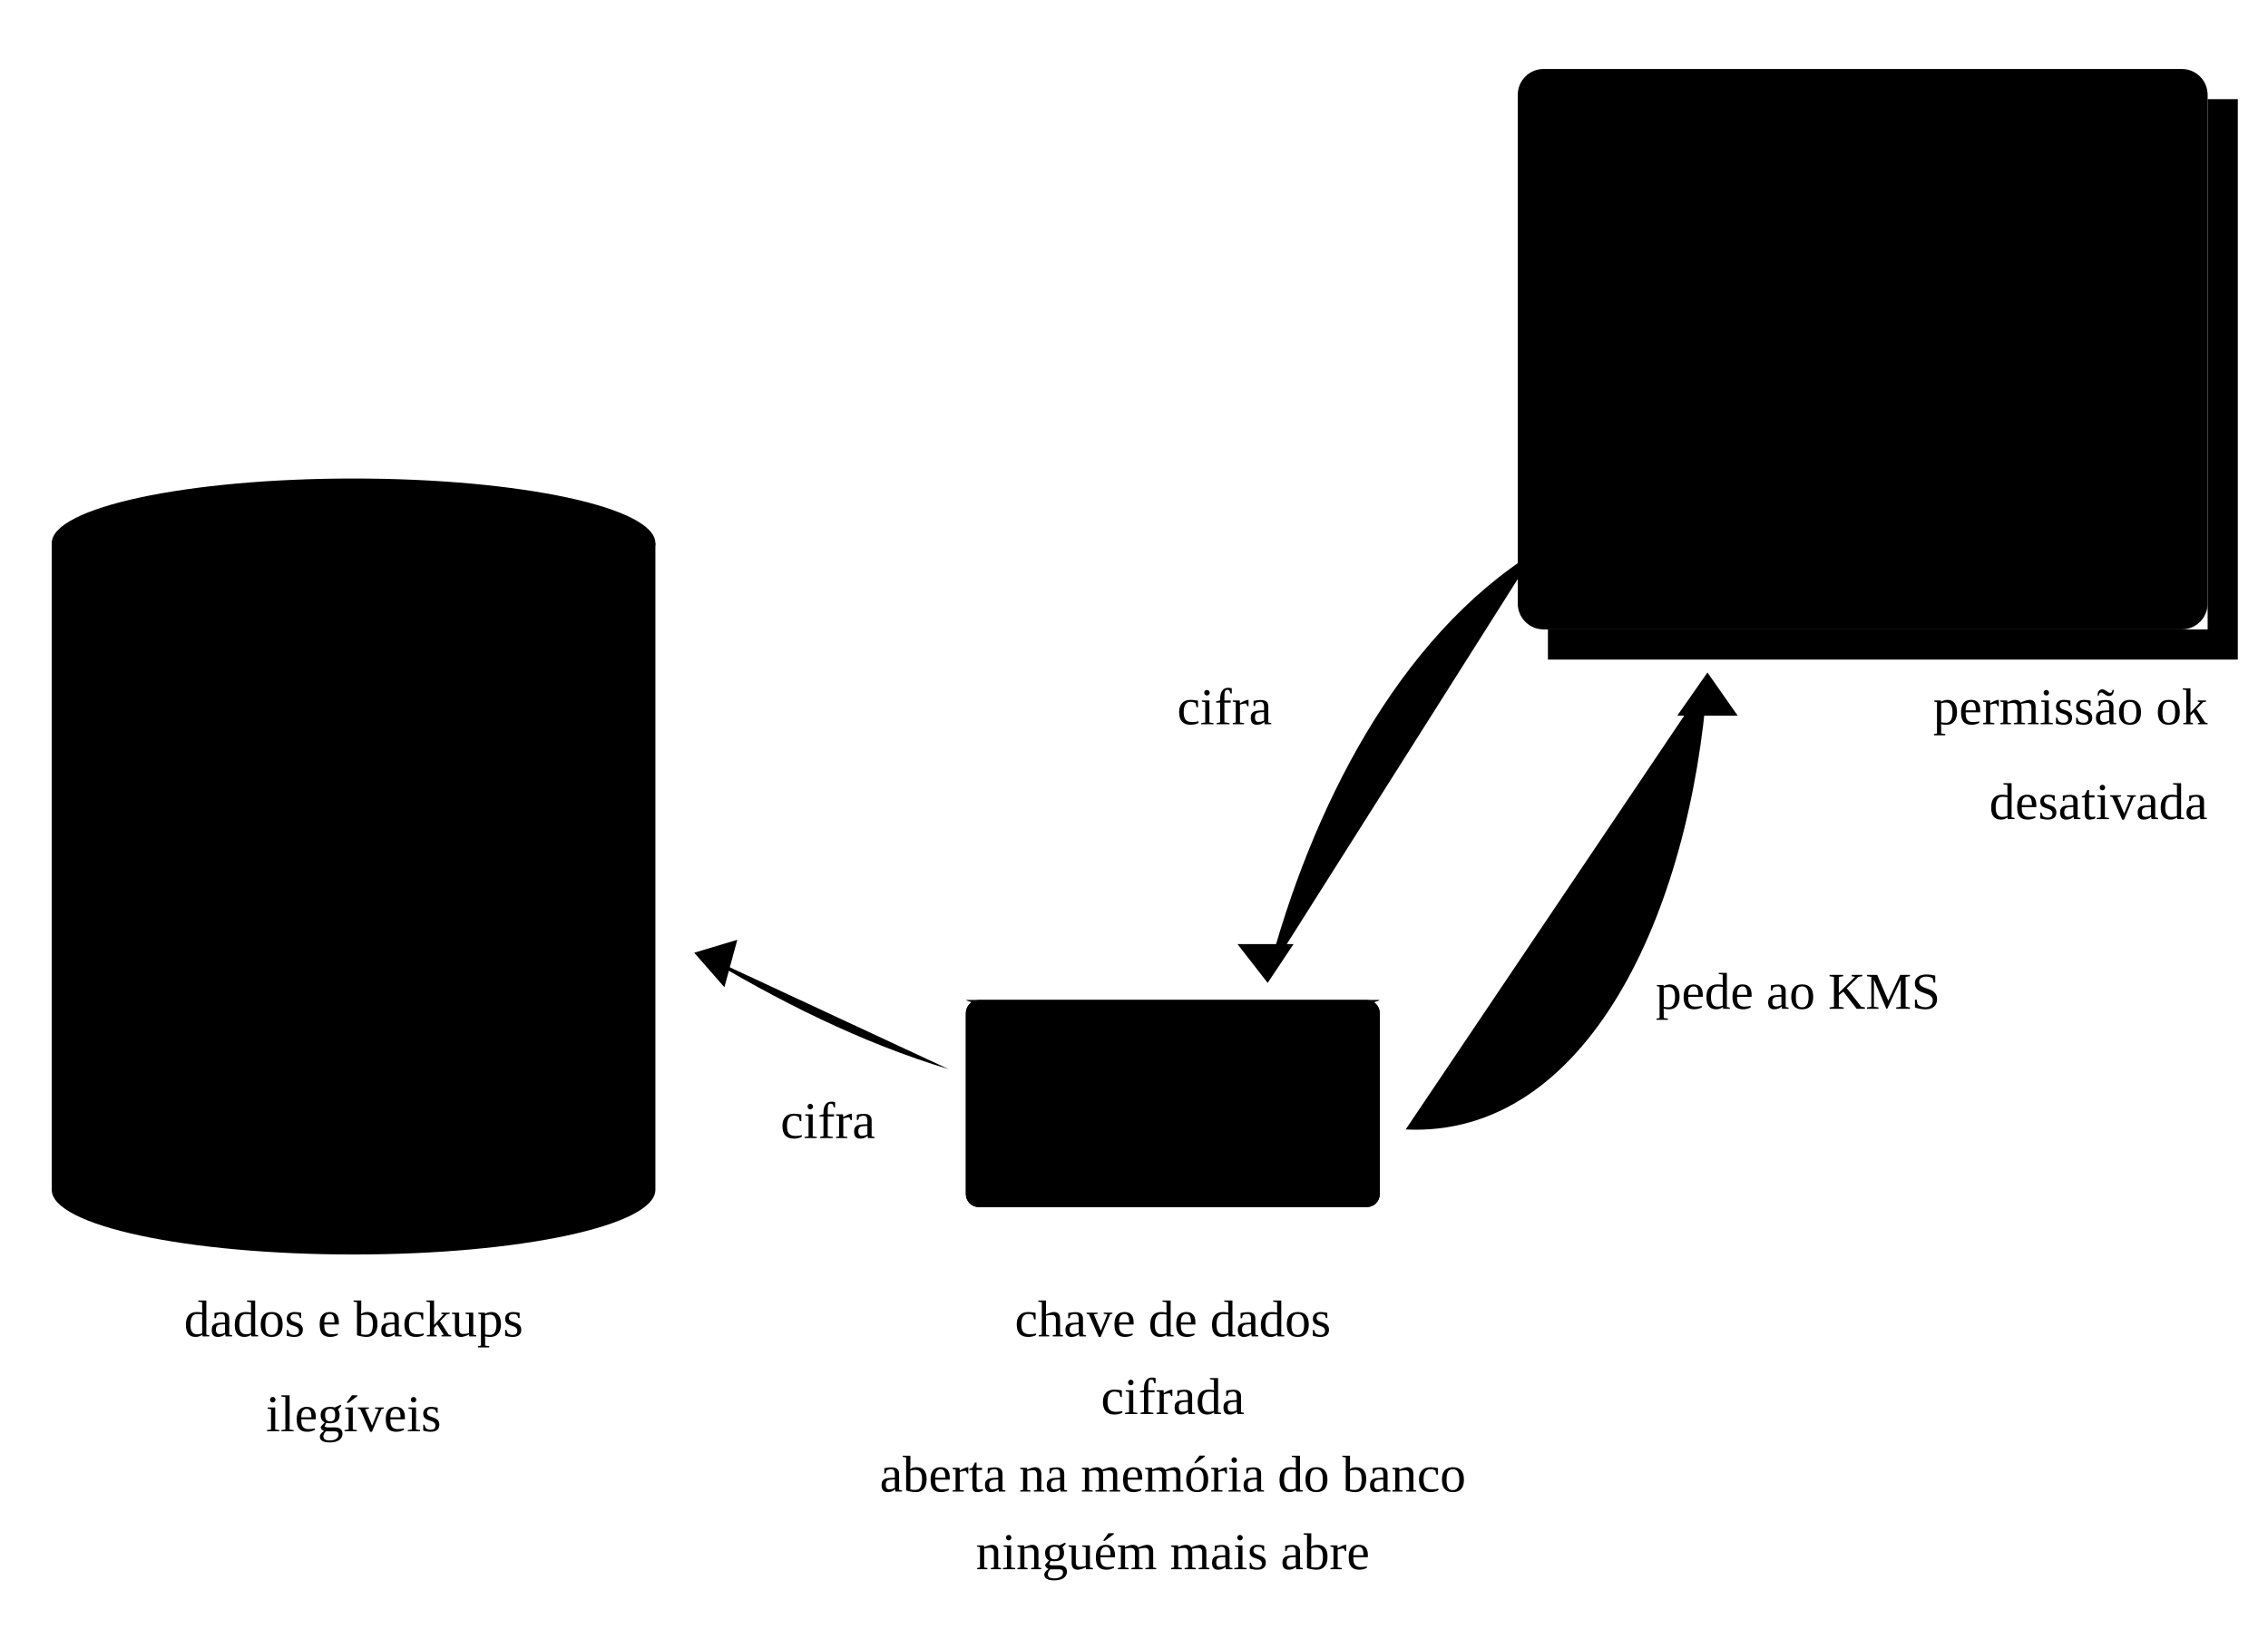
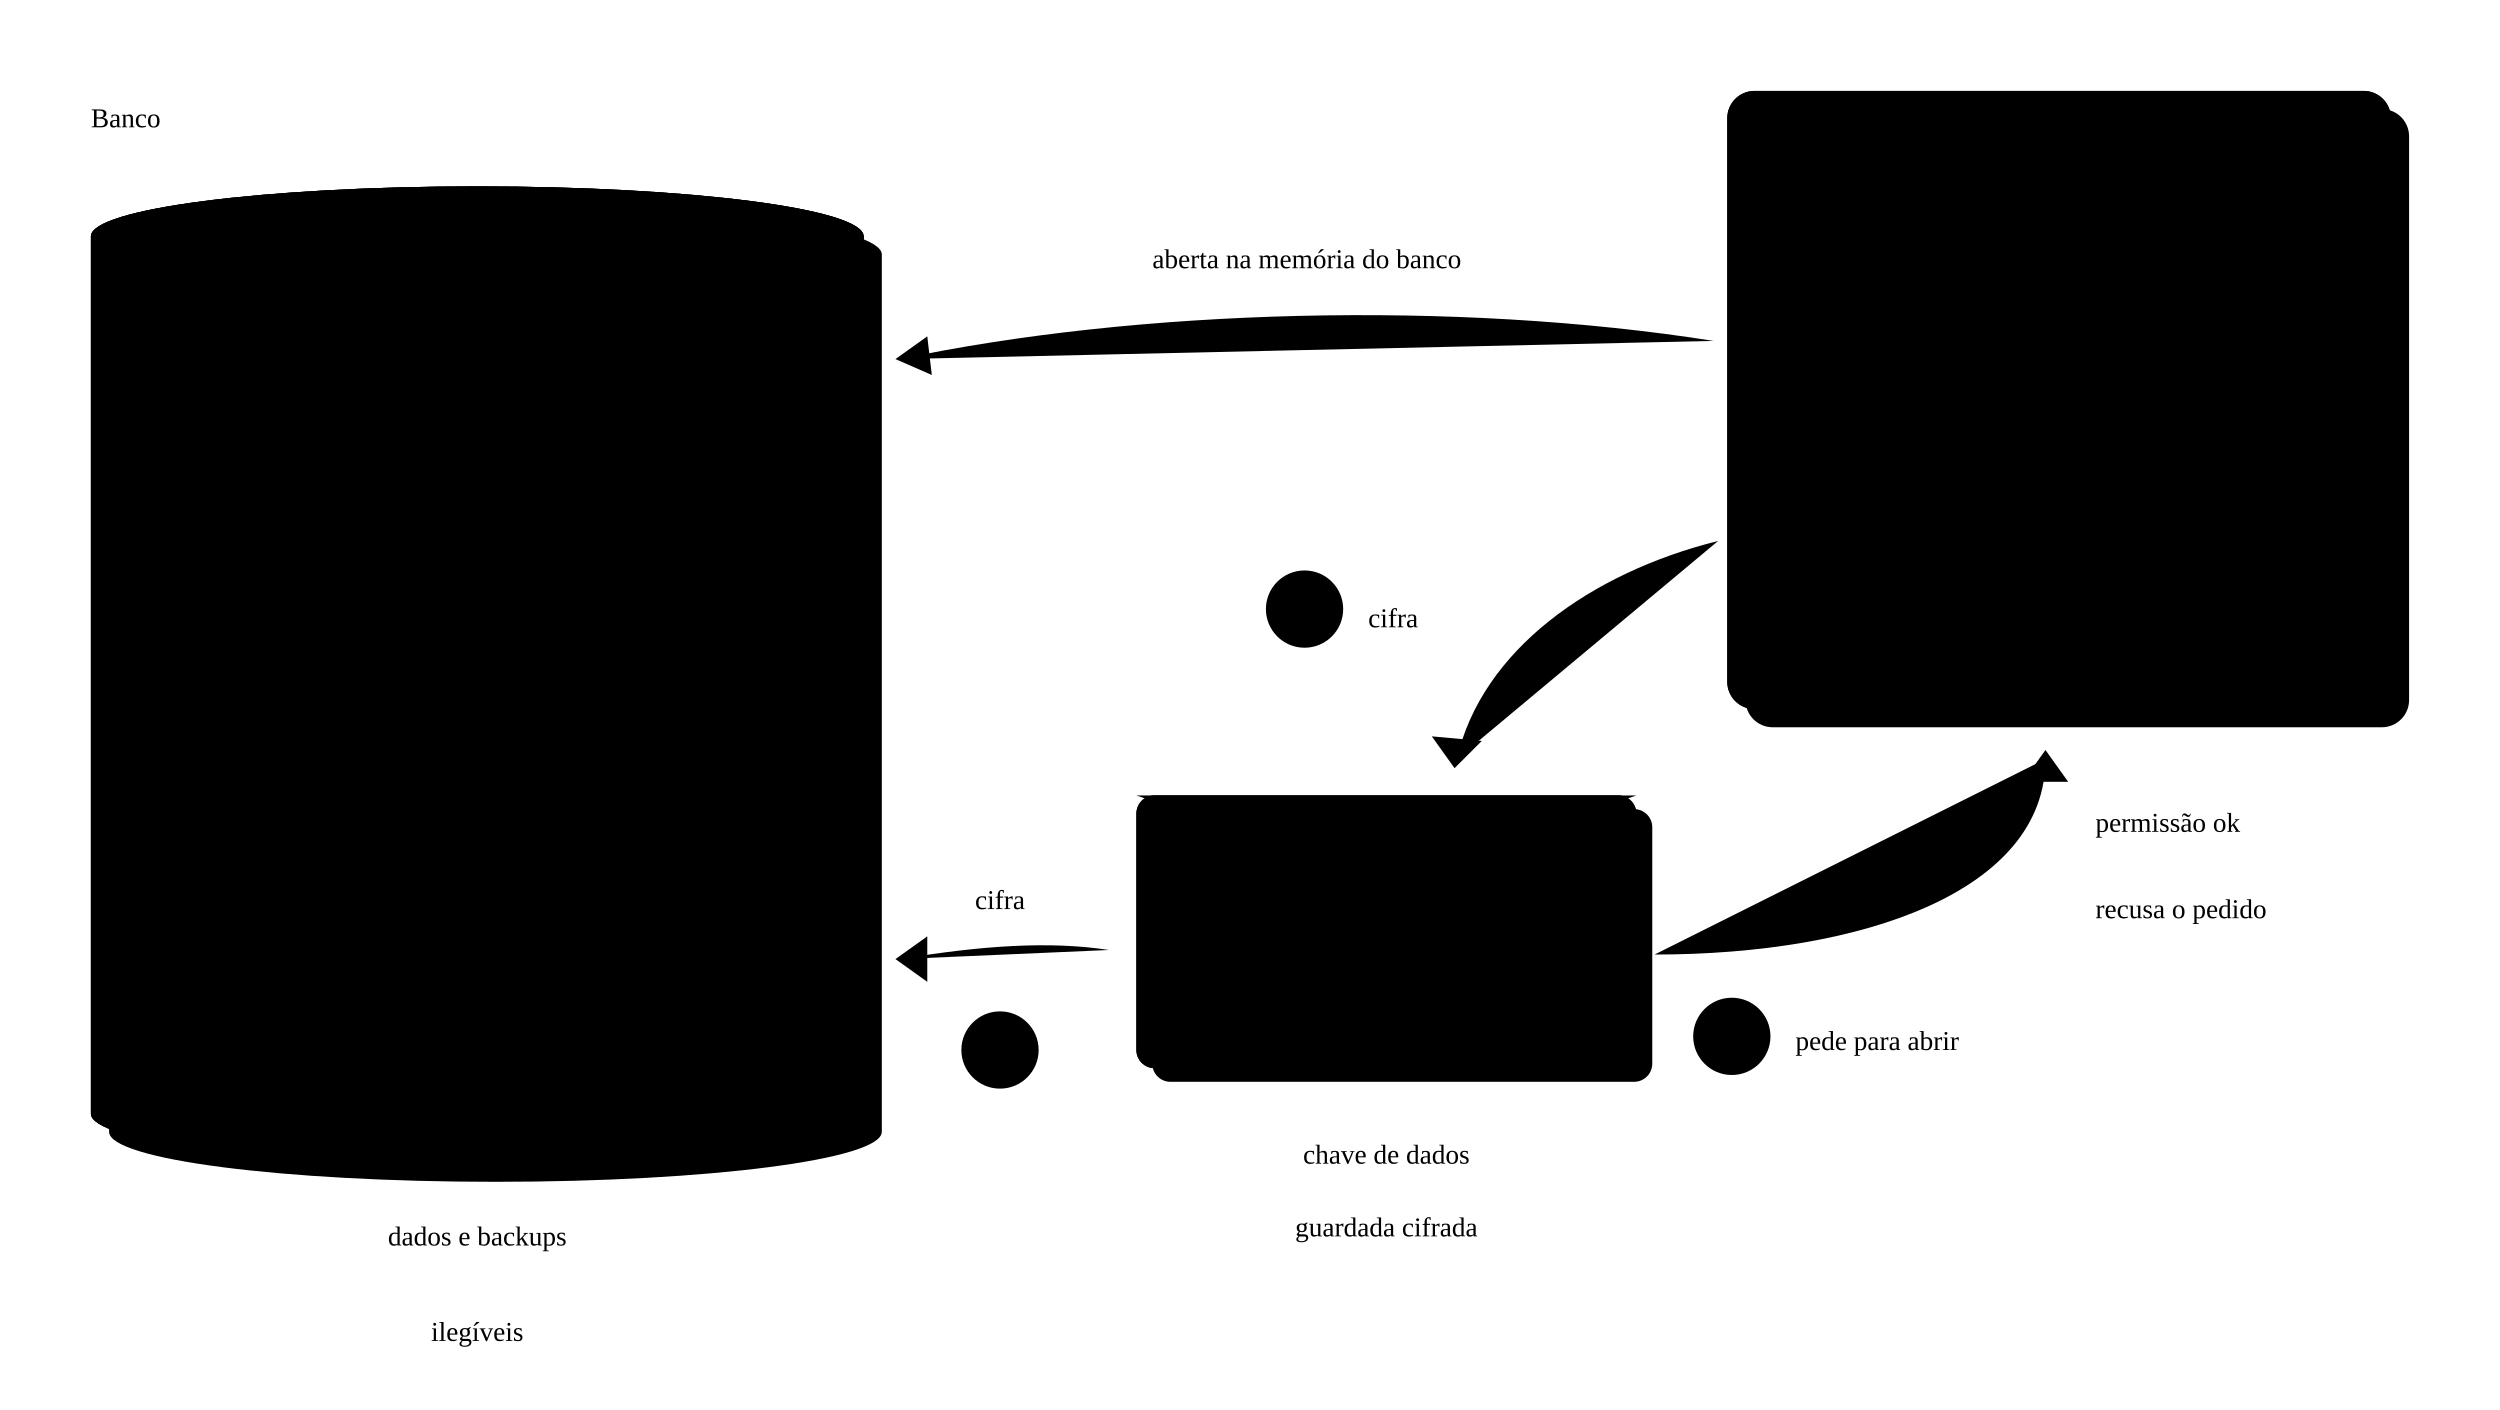
- <svg xmlns="http://www.w3.org/2000/svg" viewBox="28 24 526 380">
-   <g class="traco">
-     <path d="M540 47 H547 V177 H387 V170 H540 Z" class="hachura" />
-     <rect x="380" y="40" width="160" height="130" rx="6" />
-     <path d="M40 150 A70 15 0 0 1 180 150 V300 A70 15 0 0 1 40 300 Z" />
-     <path d="M40 150 A70 15 0 0 0 180 150" class="fino" />
-     <path d="M428 115 m-15 0 a15 15 0 1 0 30 0 a15 15 0 1 0 -30 0 M443 115 H500 M488 115 V128 M500 115 V129" class="destaque" />
-     <path d="M272 280 m-11 0 a11 11 0 1 0 22 0 a11 11 0 1 0 -22 0 M283 280 H330 M318 280 V290 M330 280 V291" />
-     <path d="M248 272 C228 266 208 256 190 245" data-traco="0.05 0.3" />
-     <path d="M199 242 L189 245 L196 253" data-aparece="0.3 0.32" />
-     <path d="M56 186 H146" class="fino" data-traco="0.46 0.52" />
-     <path d="M56 228 H154" class="fino" data-traco="0.64 0.7" />
-     <path d="M56 270 H140" class="fino" data-traco="0.82 0.88" />
-     <path d="M384 152 C352 172 332 212 322 250" class="destaque" data-traco="1.05 1.3" />
-     <path d="M315 243 L322 252 L328 243" class="destaque" data-aparece="1.3 1.32" />
-     <g data-esmaece="2.7 2.78 0.25">
-       <rect x="252" y="256" width="96" height="48" rx="3" data-traco="1.46 1.72" />
-       <path d="M252 256 L300 272 L348 256" data-traco="1.72 1.82" />
+ <svg xmlns="http://www.w3.org/2000/svg" viewBox="0 0 1100 620">
+   <g class="tinta">
+     <path d="M48 112 A170 22 0 0 1 388 112 V498 A170 22 0 0 1 48 498 Z" class="hachura" />
+     <path d="M40 104 A170 22 0 0 1 380 104 V490 A170 22 0 0 1 40 490 Z" class="papel" />
+     <g class="tom-ambar">
+       <path d="M40 104 A170 22 0 0 1 380 104 V490 A170 22 0 0 1 40 490 Z" class="lavado" data-revela="0.83 0.96" />
    </g>
-     <path d="M354 286 C396 288 420 236 424 182" data-traco="2.05 2.3" />
-     <path d="M417 190 L424 180 L431 190" data-aparece="2.3 2.32" />
-     <path d="M276 348 H324" class="fino" data-traco="2.72 2.78" />
-     <path d="M418 96 L505 136 M505 96 L418 136" class="destaque" data-traco="3.04 3.16" />
-     <path d="M460 188 H542" class="fino" data-traco="3.18 3.24" />
-     <rect x="252" y="256" width="96" height="48" rx="3" class="destaque" data-traco="3.38 3.56" />
-     <path d="M252 256 L300 272 L348 256" class="destaque" data-traco="3.56 3.62" />
-     <path d="M214 366 H390" class="fino" data-traco="3.64 3.72" />
+     <path d="M40 104 A170 22 0 0 1 380 104 V490 A170 22 0 0 1 40 490 Z" class="linha" />
+     <path d="M40 104 A170 22 0 0 0 380 104" class="linha" />
+     <g class="tom-azul">
+       <rect x="768" y="48" width="292" height="272" rx="12" class="hachura" />
+       <rect x="760" y="40" width="292" height="272" rx="12" class="lavado" />
+       <rect x="760" y="40" width="292" height="272" rx="12" class="linha" />
+       <circle cx="874" cy="172" r="28" class="lavado" />
+       <circle cx="874" cy="172" r="28" class="linha-tom" />
+       <circle cx="874" cy="172" r="8" class="linha-tom" />
+       <path d="M902 172 H1016 M990 172 V198 M1012 172 V194" class="linha-tom" />
+     </g>
+     <g class="tom-azul">
+       <rect x="500" y="350" width="220" height="120" rx="8" transform="translate(7 6)" class="cor" data-aparece="1.72 1.76" />
+       <rect x="500" y="350" width="220" height="120" rx="8" class="lavado" data-revela="1.6 1.72" />
+     </g>
+     <g class="tom-ambar">
+       <circle cx="556" cy="418" r="22" class="lavado" />
+       <circle cx="556" cy="418" r="22" class="linha-tom" />
+       <circle cx="556" cy="418" r="6" class="linha-tom" />
+       <path d="M578 418 H690 M664 418 V440 M684 418 V436" class="linha-tom" />
+     </g>
+     <g class="tom-azul">
+       <rect x="500" y="350" width="220" height="120" rx="8" class="linha-tom" data-traco="1.32 1.52" />
+       <path d="M500 350 L610 388 L720 350" class="linha-tom" data-traco="1.52 1.6" />
+     </g>
+     <g class="tom-ambar">
+       <path d="M488 418 C 462 414 432 416 396 422" class="linha-tom" data-traco="0.05 0.2" />
+       <path d="M408 412 L394 422 L408 432" class="linha-tom" data-aparece="0.2 0.22" />
+     </g>
+     <g class="tom-azul">
+       <path d="M756 238 C 700 252 652 286 641 334" class="linha-tom" data-traco="1.05 1.2" />
+       <path d="M630 324 L640 338 L652 326" class="linha-tom" data-aparece="1.2 1.22" />
+     </g>
+     <path d="M728 420 C 820 420 900 392 900 334" class="linha" data-traco="2.05 2.22" />
+     <path d="M890 344 L900 330 L910 344" class="linha" data-aparece="2.22 2.24" />
+     <g class="tom-ambar">
+       <path d="M754 150 C 640 132 500 136 396 158" class="linha-tom" data-traco="2.62 2.8" />
+       <path d="M408 148 L394 158 L410 165" class="linha-tom" data-aparece="2.8 2.82" />
+     </g>
+     <g class="tom-vermelho">
+       <path d="M842 136 L1022 208 M1022 136 L842 208" class="linha-tom" data-traco="3.05 3.18" />
+       <path d="M720 136 L744 160 M744 136 L720 160" class="linha-tom" data-traco="3.58 3.66" />
+     </g>
  </g>
-   <g>
-     <text x="394" y="64">KMS</text>
-     <text x="460" y="158" text-anchor="middle" class="secundario">chave mestra</text>
-     <text x="58" y="190" class="codigo">CPF 123.456…</text>
-     <text x="58" y="232" class="codigo">4111 1111 11…</text>
-     <text x="58" y="274" class="codigo">Maria Souza</text>
-     <text x="110" y="334" text-anchor="middle" class="secundario">dados e backups</text>
-     <text x="300" y="334" text-anchor="middle" class="secundario">chave de dados</text>
-     <text x="220" y="288" text-anchor="middle" class="secundario" data-escrita="0.32 0.44">cifra</text>
-     <text x="58" y="207" class="codigo" data-escrita="0.52 0.62">9fQk2xPzA…</text>
-     <text x="58" y="249" class="codigo" data-escrita="0.7 0.8">Zx81wTq0e…</text>
-     <text x="58" y="291" class="codigo" data-escrita="0.88 0.98">p0Lr7cVbN…</text>
-     <text x="312" y="192" text-anchor="middle" class="secundario destaque" data-escrita="1.32 1.44">cifra</text>
-     <text x="300" y="352" text-anchor="middle" class="secundario" data-escrita="1.84 1.96">cifrada</text>
-     <text x="412" y="258" class="secundario" data-escrita="2.32 2.5">pede ao KMS</text>
-     <text x="540" y="192" text-anchor="end" class="secundario" data-escrita="2.52 2.68">permissão ok</text>
-     <text x="300" y="370" text-anchor="middle" class="secundario" data-escrita="2.8 2.98">aberta na memória do banco</text>
-     <text x="540" y="214" text-anchor="end" class="destaque" data-escrita="3.24 3.36">desativada</text>
-     <text x="300" y="388" text-anchor="middle" class="secundario destaque" data-escrita="3.72 3.86">ninguém mais abre</text>
-     <text x="110" y="356" text-anchor="middle" class="destaque" data-escrita="3.88 4">ilegíveis</text>
+   <g data-marca="aws" transform="translate(950 34) scale(0.86)" />
+   <text x="40" y="56" class="titulo-caixa">Banco</text>
+   <text x="74" y="196" class="codigo">CPF 123.456…</text>
+   <text x="74" y="300" class="codigo">4111 1111 11…</text>
+   <text x="74" y="404" class="codigo">Maria Souza</text>
+   <text x="210" y="548" text-anchor="middle" class="texto-caixa">dados e backups</text>
+   <text x="610" y="512" text-anchor="middle" class="texto-caixa">chave de dados</text>
+   <g class="tom-azul">
+     <text x="786" y="90" class="titulo-caixa texto-tom">KMS</text>
+   </g>
+   <text x="930" y="250" text-anchor="middle" class="texto-caixa">chave mestra</text>
+   <g class="tom-ambar">
+     <circle cx="440" cy="462" r="17" class="selo" data-aparece="0 0.04" />
+     <text x="440" y="463" class="selo-texto" data-aparece="0 0.04">1</text>
+     <text x="440" y="400" text-anchor="middle" class="texto-caixa texto-tom" data-escrita="0.22 0.3">cifra</text>
+     <text x="74" y="236" class="codigo texto-tom" data-escrita="0.37 0.47">9fQk2xPzA…</text>
+     <text x="74" y="340" class="codigo texto-tom" data-escrita="0.54 0.64">Zx81wTq0e…</text>
+     <text x="74" y="444" class="codigo texto-tom" data-escrita="0.71 0.81">p0Lr7cVbN…</text>
+   </g>
+   <g class="tom-azul">
+     <circle cx="574" cy="268" r="17" class="selo" data-aparece="1 1.04" />
+     <text x="574" y="269" class="selo-texto" data-aparece="1 1.04">2</text>
+     <text x="602" y="276" class="texto-caixa texto-tom" data-escrita="1.22 1.3">cifra</text>
+     <text x="610" y="544" text-anchor="middle" class="texto-caixa texto-tom" data-escrita="1.78 1.92">guardada cifrada</text>
+   </g>
+   <circle cx="762" cy="456" r="17" class="selo" data-aparece="2 2.04" />
+   <text x="762" y="457" class="selo-texto" data-aparece="2 2.04">3</text>
+   <text x="790" y="462" class="texto-caixa" data-escrita="2.25 2.4">pede para abrir</text>
+   <g class="tom-azul">
+     <text x="922" y="366" class="texto-caixa texto-tom" data-escrita="2.45 2.58">permissão ok</text>
+   </g>
+   <text x="575" y="118" text-anchor="middle" class="texto-caixa" data-escrita="2.83 2.98">aberta na memória do banco</text>
+   <g class="tom-vermelho">
+     <circle cx="806" cy="172" r="17" class="selo" data-aparece="3 3.04" />
+     <text x="806" y="173" class="selo-texto" data-aparece="3 3.04">4</text>
+     <text x="930" y="286" text-anchor="middle" class="texto-caixa texto-tom" data-escrita="3.2 3.32">desativada</text>
+     <text x="922" y="404" class="texto-caixa texto-tom" data-escrita="3.42 3.56">recusa o pedido</text>
+     <text x="210" y="590" text-anchor="middle" class="titulo-caixa texto-tom" data-escrita="3.72 4">ilegíveis</text>
+   </g>
+   <path d="M70 188 H266" class="risco" data-traco="0.32 0.36" />
+   <path d="M70 292 H280" class="risco" data-traco="0.49 0.53" />
+   <path d="M70 396 H250" class="risco" data-traco="0.66 0.7" />
+   <g class="tom-vermelho">
+     <path d="M918 358 H1050" class="risco" data-traco="3.35 3.4" />
  </g>
</svg>
